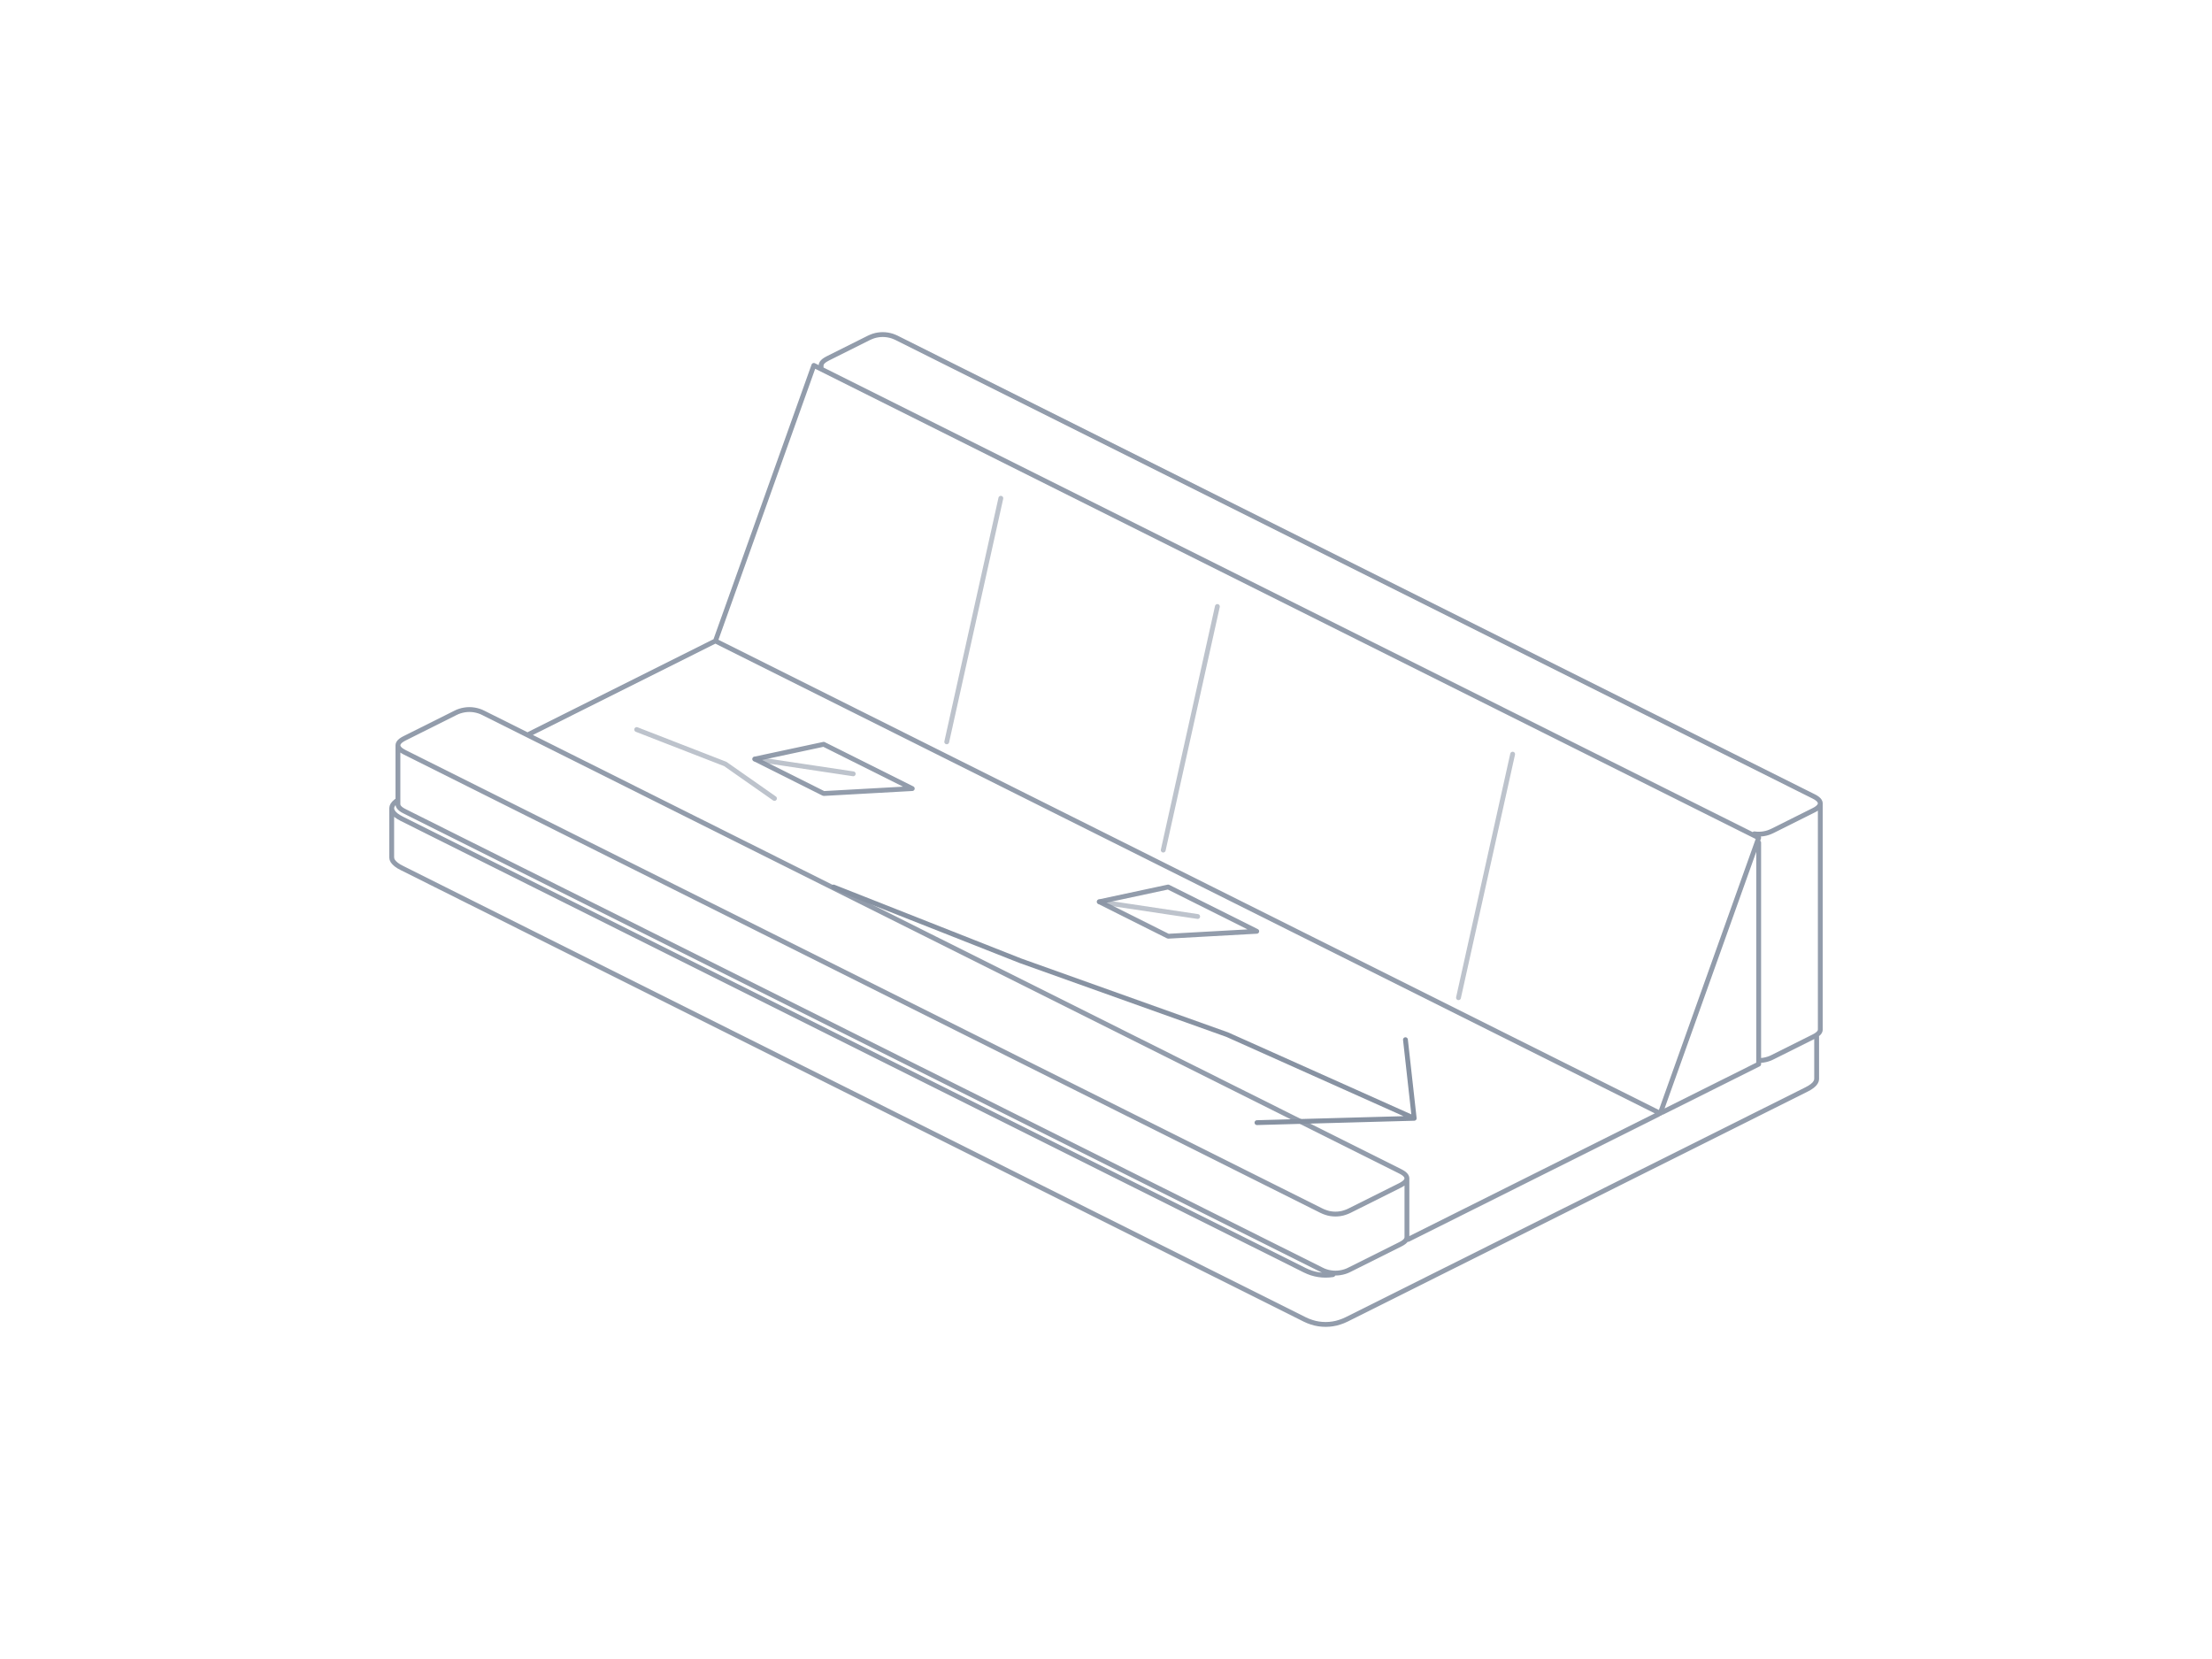
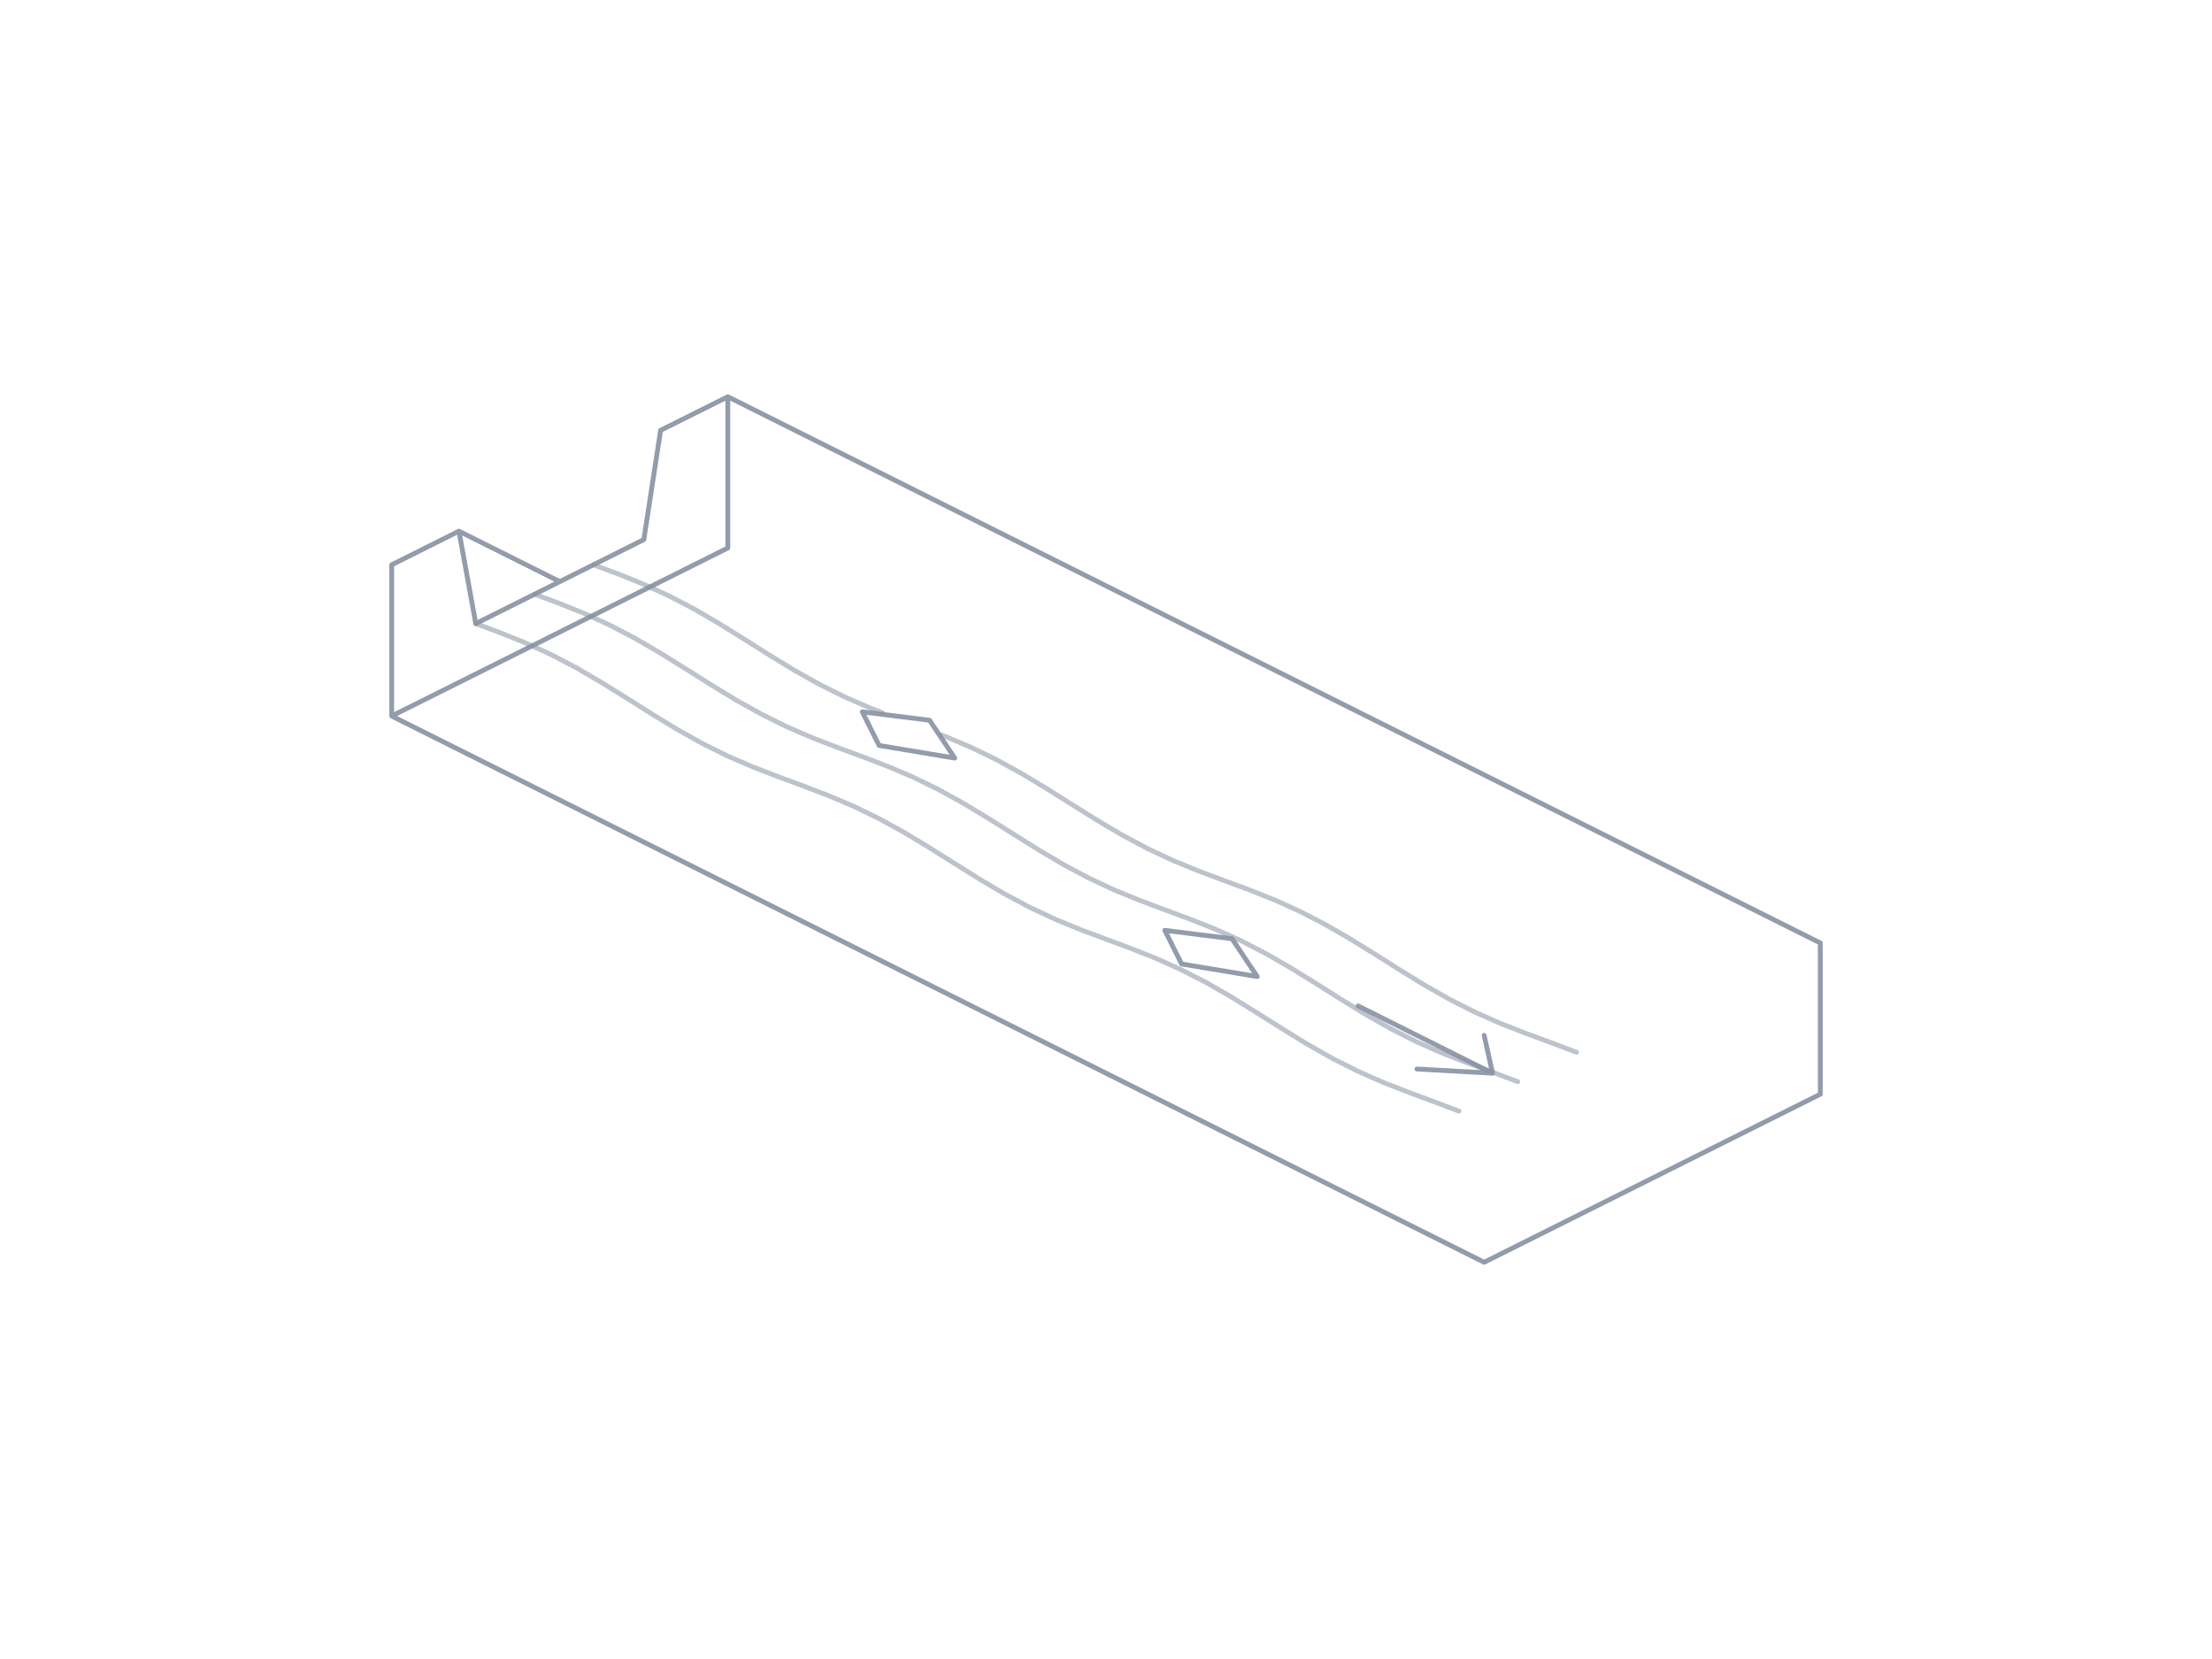
<svg xmlns="http://www.w3.org/2000/svg" viewBox="0 0 480 360" role="img" color="#8792a2" fill="none" stroke="currentColor" stroke-width="1.05" stroke-linecap="round" stroke-linejoin="round">
-   <path vector-effect="non-scaling-stroke" stroke-opacity=".55" d="M217.18,108.12 205.44,160.98 M264.17,131.61 252.42,184.47 M328.24,163.65 316.49,216.50 M163.79,164.71 185.15,167.92 M238.54,195.68 259.89,198.88 M138.16,158.31 157.38,165.78 168.06,173.26" />
-   <path vector-effect="non-scaling-stroke" stroke-opacity=".9" d="M154.93,139.24 114.85,159.29 M86.00,173.84 85.97,173.86 85.55,174.24 85.24,174.62 85.06,175.01 85.00,175.39 85.00,186.07 85.06,186.46 85.24,186.84 85.55,187.22 85.97,187.60 86.52,187.98 87.18,188.34 283.11,286.31 283.84,286.64 284.59,286.91 285.35,287.13 286.11,287.28 286.89,287.37 287.66,287.40 288.43,287.37 289.20,287.28 289.97,287.13 290.72,286.91 291.47,286.64 292.21,286.31 392.03,236.40 392.70,236.03 393.24,235.66 393.67,235.28 393.97,234.89 394.15,234.51 394.21,234.12 394.21,224.99 M359.88,241.79 305.56,268.95 M289.25,276.59 289.20,276.60 288.43,276.69 287.66,276.72 286.89,276.69 286.11,276.60 285.35,276.45 284.59,276.24 283.84,275.96 283.11,275.63 87.18,177.67 86.52,177.30 85.97,176.93 85.55,176.55 85.24,176.16 85.06,175.78 85.00,175.39 M191.55,72.60 191.04,72.62 190.52,72.68 190.01,72.78 189.51,72.92 189.01,73.11 188.52,73.33 179.64,77.77 179.19,78.02 178.83,78.26 178.54,78.52 178.34,78.77 178.22,79.03 178.18,79.29 178.18,79.68 M381.98,230.12 382.14,230.11 382.66,230.05 383.17,229.95 383.67,229.81 384.17,229.63 384.66,229.40 393.54,224.96 393.99,224.72 394.35,224.47 394.64,224.21 394.84,223.96 394.96,223.70 395.00,223.44 395.00,174.32 394.96,174.07 394.84,173.81 394.64,173.55 394.35,173.30 393.99,173.05 393.54,172.81 194.59,73.33 194.10,73.11 193.60,72.92 193.09,72.78 192.58,72.68 192.07,72.62 191.55,72.60 M395.00,174.32 394.96,174.58 394.84,174.84 394.64,175.09 394.35,175.35 393.99,175.60 393.54,175.84 384.66,180.28 384.17,180.50 383.67,180.69 383.17,180.83 382.66,180.93 382.14,180.99 381.63,181.01 381.11,180.99 380.69,180.94 M381.63,182.84 381.63,230.92 360.72,241.37 M176.60,79.29 381.63,181.80 360.27,241.60 155.25,139.09 176.60,79.29 M101.86,153.97 101.34,153.99 100.83,154.05 100.32,154.15 99.81,154.29 99.31,154.47 98.82,154.70 87.80,160.21 87.36,160.45 86.99,160.70 86.71,160.95 86.51,161.21 86.39,161.47 86.35,161.72 86.35,174.54 86.39,174.80 86.51,175.05 86.71,175.31 86.99,175.56 87.36,175.81 87.80,176.05 286.76,275.53 287.25,275.76 287.75,275.94 288.25,276.08 288.76,276.18 289.28,276.24 289.79,276.26 290.31,276.24 290.82,276.18 291.33,276.08 291.84,275.94 292.34,275.76 292.83,275.53 303.85,270.02 304.29,269.78 304.66,269.53 304.94,269.28 305.14,269.02 305.26,268.76 305.30,268.51 305.30,255.69 305.26,255.44 305.14,255.18 304.94,254.92 304.66,254.67 304.29,254.42 303.85,254.18 104.89,154.70 104.40,154.47 103.90,154.29 103.39,154.15 102.88,154.05 102.37,153.99 101.86,153.97 M305.30,255.69 305.26,255.95 305.14,256.21 304.94,256.46 304.66,256.71 304.29,256.96 303.85,257.21 292.83,262.72 292.34,262.94 291.84,263.12 291.33,263.27 290.82,263.37 290.31,263.43 289.79,263.45 289.28,263.43 288.76,263.37 288.25,263.27 287.75,263.12 287.25,262.94 286.76,262.72 87.80,163.24 87.36,162.99 86.99,162.75 86.71,162.49 86.51,162.24 86.39,161.98 86.35,161.72 M163.79,164.71 178.74,161.51 197.96,171.12 178.74,172.19 163.79,164.71 M238.54,195.68 253.49,192.48 272.71,202.09 253.49,203.16 238.54,195.68" />
-   <path vector-effect="non-scaling-stroke" stroke-opacity="1" d="M180.88,192.48 221.45,208.49 266.30,224.51 306.88,242.67 M272.76,243.61 306.88,242.67 304.98,225.61" />
+   <path vector-effect="non-scaling-stroke" stroke-opacity=".55" d="M128.76,122.56 134.24,124.59 139.71,126.80 145.18,129.31 150.65,132.17 156.12,135.36 161.59,138.76 167.06,142.22 172.53,145.55 178.00,148.60 183.47,151.31 188.94,153.68 191.50,154.67 M204.24,159.47 205.35,159.89 210.82,162.22 216.29,164.88 221.76,167.89 227.24,171.19 232.71,174.64 238.18,178.06 243.65,181.28 249.12,184.19 254.59,186.75 260.06,188.99 265.53,191.04 271.00,193.06 276.47,195.24 281.94,197.70 287.41,200.52 292.88,203.67 298.35,207.05 303.82,210.51 309.29,213.86 314.76,216.96 320.24,219.72 325.71,222.12 331.18,224.26 336.65,226.28 342.12,228.35 M116.00,128.94 121.47,130.98 126.94,133.18 132.41,135.69 137.88,138.56 143.35,141.74 148.82,145.15 154.29,148.60 159.76,151.93 165.24,154.98 170.71,157.69 176.18,160.06 181.65,162.17 187.12,164.19 192.59,166.28 198.06,168.60 203.53,171.26 209.00,174.28 214.47,177.58 219.94,181.02 225.41,184.44 230.88,187.67 236.35,190.58 241.82,193.13 247.29,195.37 252.76,197.42 258.24,199.45 263.71,201.62 269.18,204.08 274.65,206.90 280.12,210.05 285.59,213.43 291.06,216.89 296.53,220.24 302.00,223.34 307.47,226.10 312.94,228.51 318.41,230.65 323.88,232.66 329.35,234.73 M103.24,135.32 108.71,137.36 114.18,139.57 119.65,142.07 125.12,144.94 130.59,148.13 136.06,151.53 141.53,154.98 147.00,158.31 152.47,161.37 157.94,164.08 163.41,166.44 168.88,168.55 174.35,170.57 179.82,172.66 185.29,174.98 190.76,177.64 196.24,180.66 201.71,183.96 207.18,187.40 212.65,190.82 218.12,194.05 223.59,196.96 229.06,199.51 234.53,201.75 240.00,203.80 245.47,205.83 250.94,208.00 256.41,210.47 261.88,213.28 267.35,216.43 272.82,219.82 278.29,223.27 283.76,226.63 289.24,229.73 294.71,232.48 300.18,234.89 305.65,237.03 311.12,239.05 316.59,241.12" />
+   <path vector-effect="non-scaling-stroke" stroke-opacity=".9" d="M143.35,93.38 139.71,117.09 121.47,126.21 99.59,115.26 85.00,122.56 85.00,155.38 322.06,273.91 395.00,237.44 395.00,204.62 157.94,86.09 143.35,93.38 M85.00,155.38 157.94,118.91 157.94,86.09 143.35,93.38 139.71,117.09 103.24,135.32 99.59,115.26 85.00,122.56 85.00,155.38 M187.12,154.47 201.71,156.29 207.18,164.50 190.76,161.76 187.12,154.47 M252.76,201.88 267.35,203.71 272.82,211.91 256.41,209.18 252.76,201.88 M294.71,218.29 323.88,232.88 M322.06,224.68 323.88,232.88 307.47,231.97" />
</svg>
